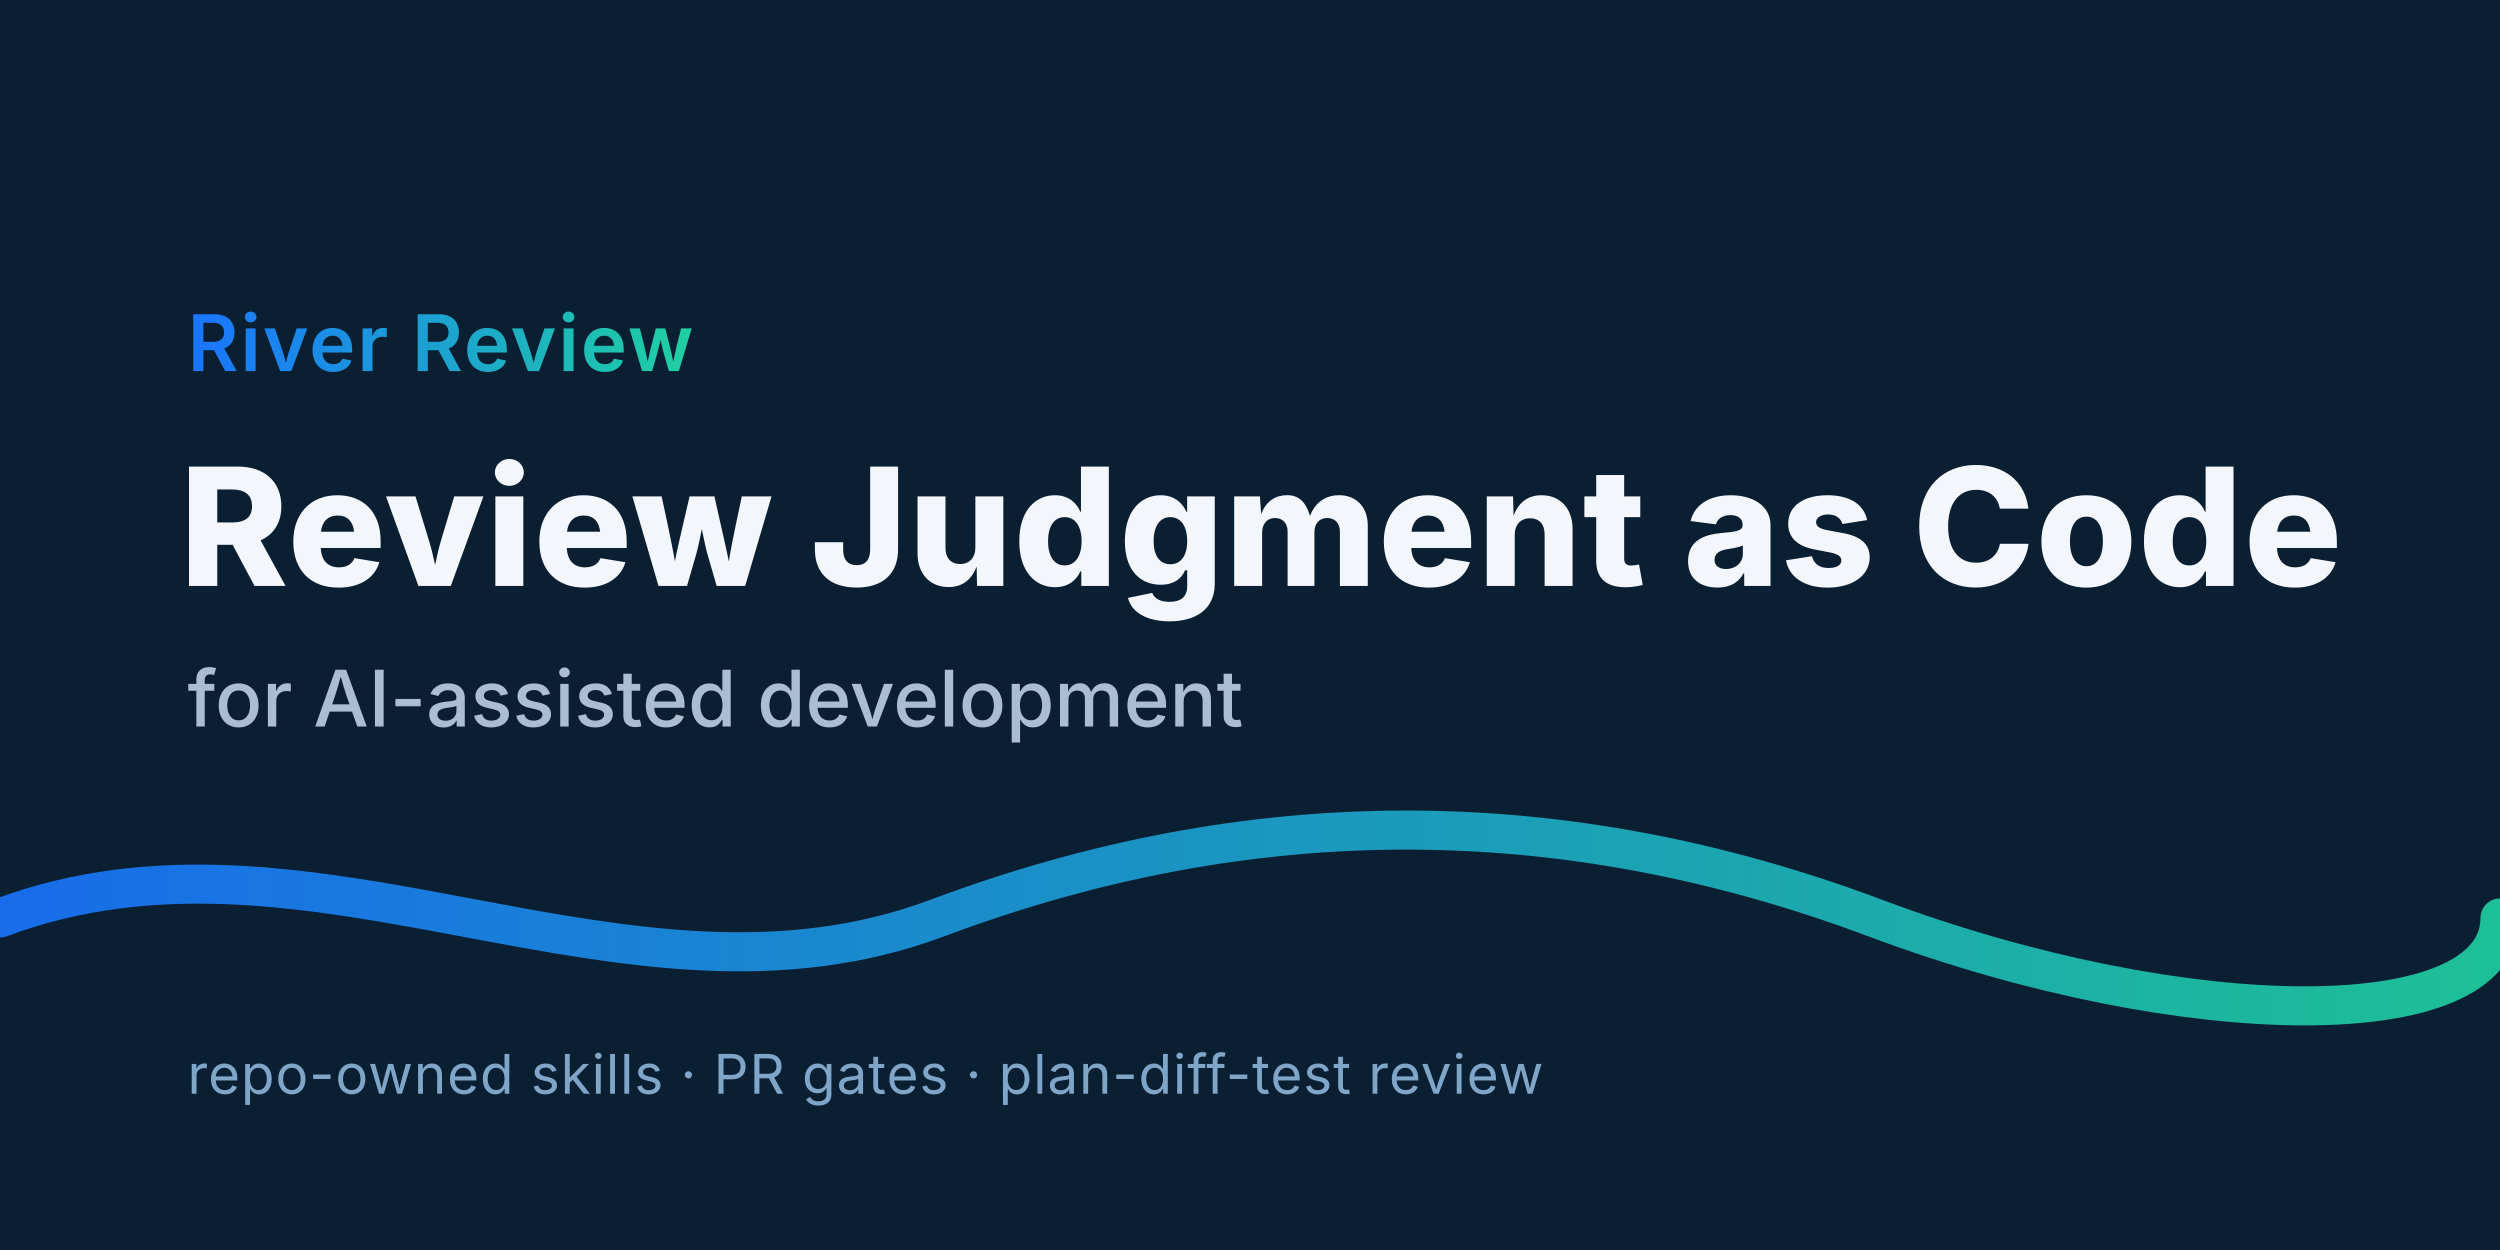
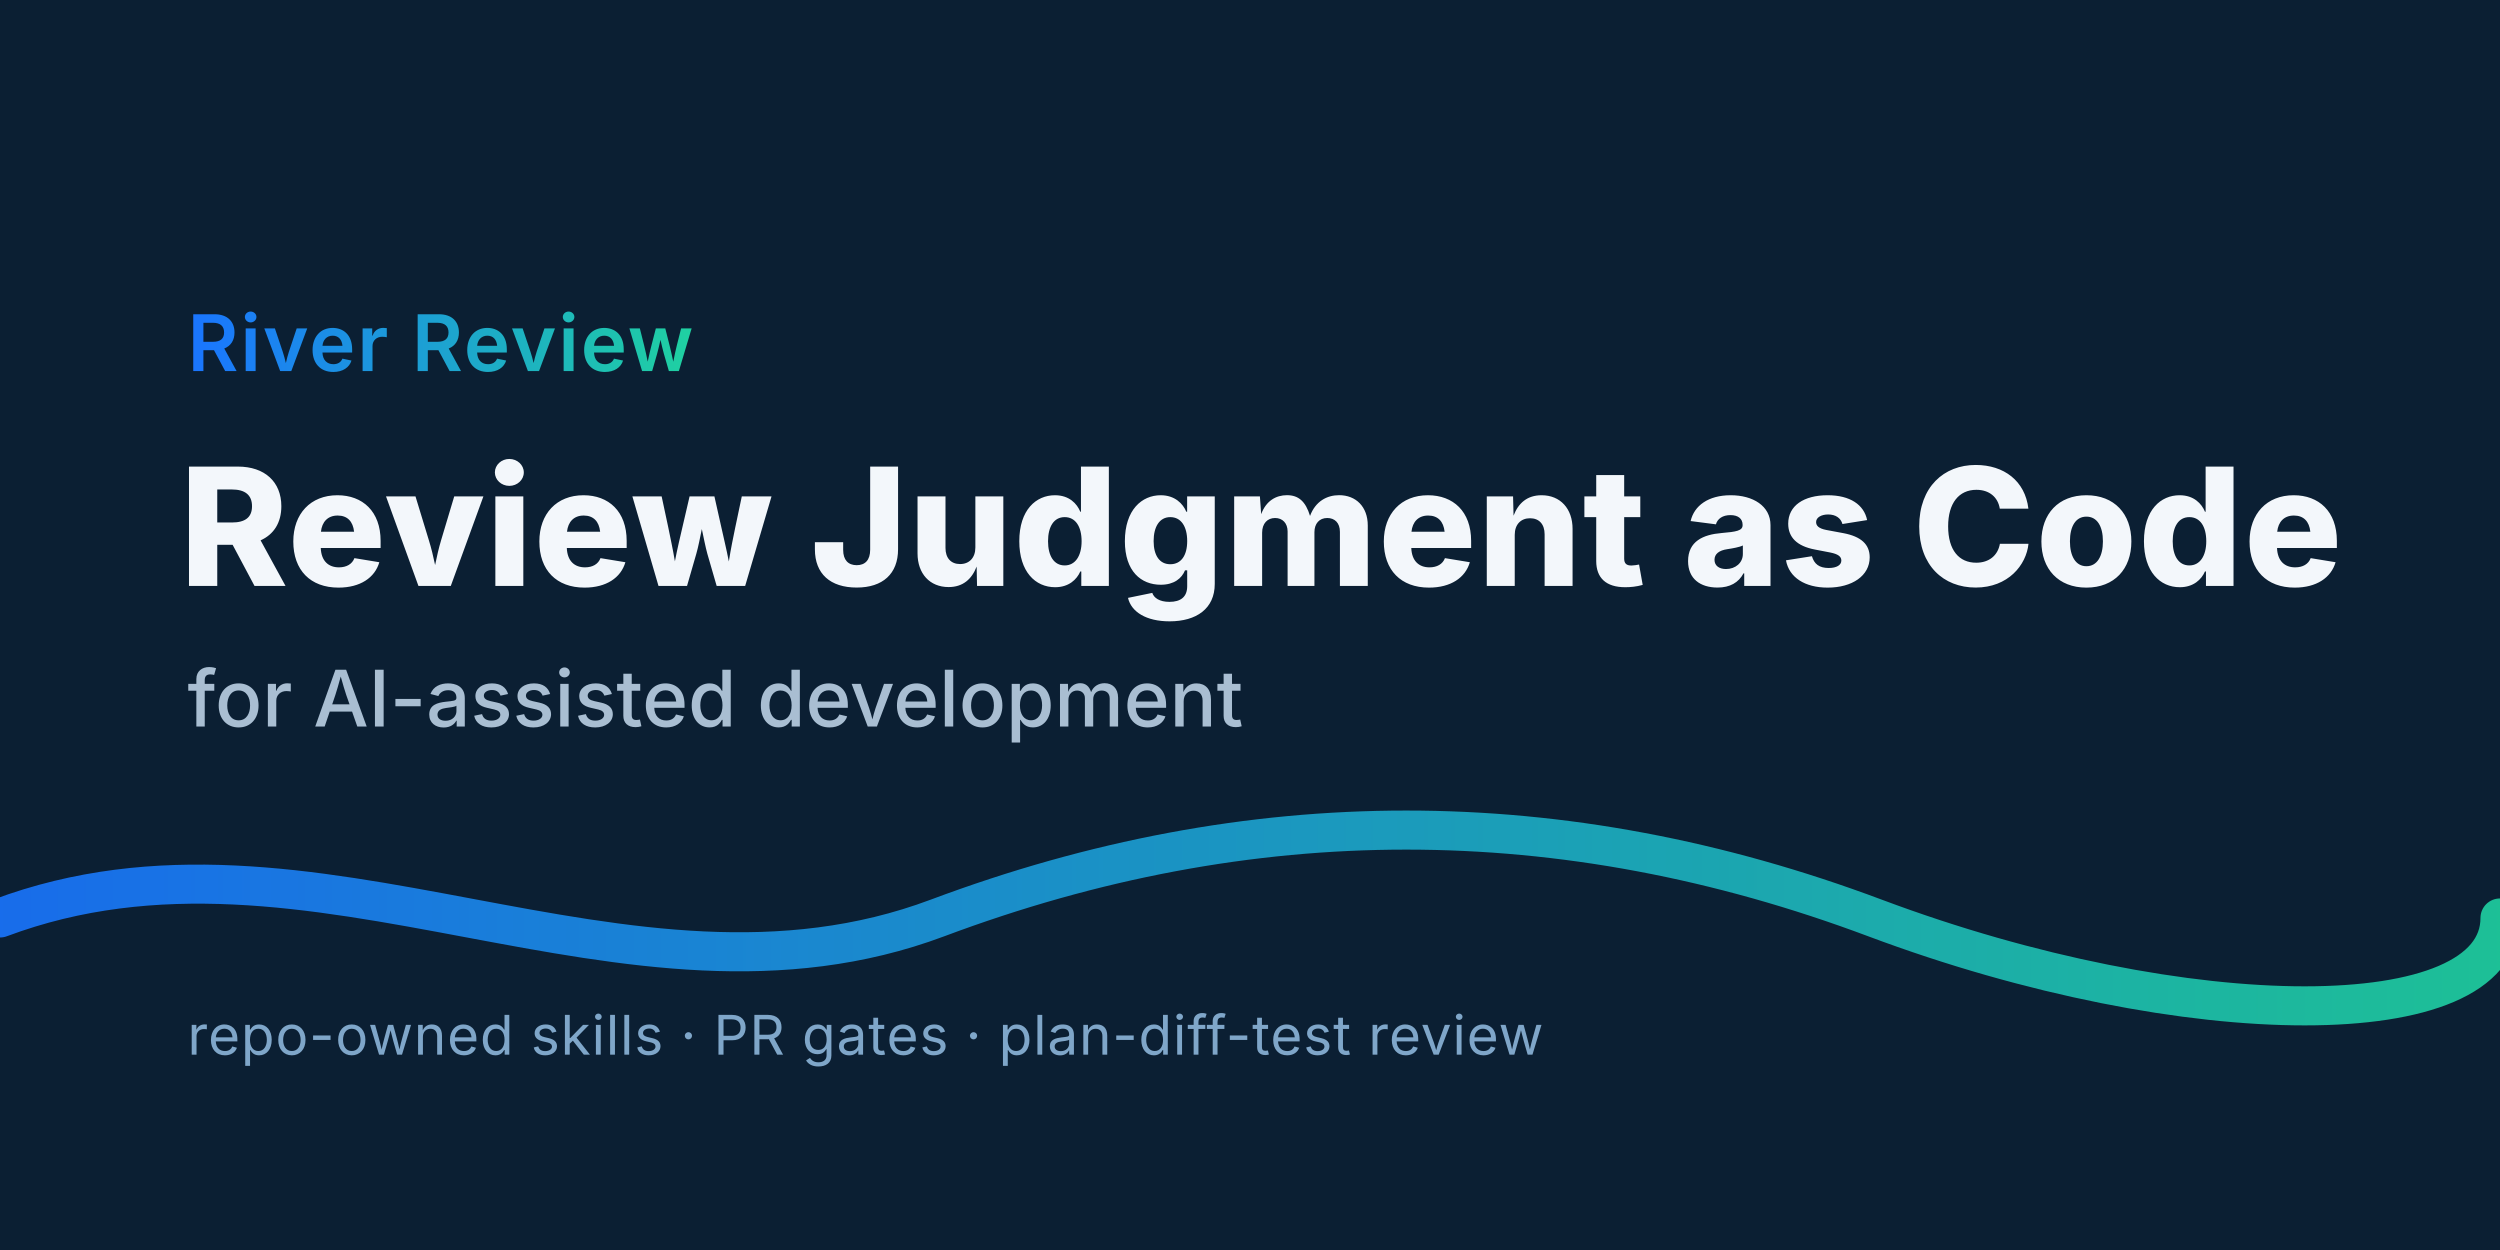
<svg xmlns="http://www.w3.org/2000/svg" viewBox="0 0 1280 640" role="img" aria-labelledby="title desc">
  <defs>
    <linearGradient id="river" x1="0%" y1="0%" x2="100%" y2="0%">
      <stop offset="0%" stop-color="#1a75ff" />
      <stop offset="100%" stop-color="#1fd1a1" />
    </linearGradient>
  </defs>
  <rect width="1280" height="640" fill="#0b1f33" />
  <path d="M0 470c160-60 320 60 480 0s320-60 480 0 320 60 320 0" fill="none" stroke="url(#river)" stroke-width="20" stroke-linecap="round" opacity="0.9" />
  <text x="96" y="190" font-family="Inter, 'Segoe UI', sans-serif" font-size="40" font-weight="600" fill="url(#river)" letter-spacing="1">
    River Review
  </text>
  <text x="92" y="300" font-family="Inter, 'Segoe UI', sans-serif" font-size="84" font-weight="800" fill="#f3f7fb" letter-spacing="0.5">
    Review Judgment as Code
  </text>
  <text x="96" y="372" font-family="Inter, 'Segoe UI', sans-serif" font-size="40" font-weight="500" fill="#a9bed2">
    for AI-assisted development
  </text>
-   <text x="96" y="560" font-family="Inter, 'Segoe UI', sans-serif" font-size="28" fill="#7fa6c9" letter-spacing="0.5">
+   <text x="96" y="540" font-family="Inter, 'Segoe UI', sans-serif" font-size="28" fill="#7fa6c9" letter-spacing="0.5">
    repo-owned skills · PR gates · plan-diff-test review
  </text>
</svg>
